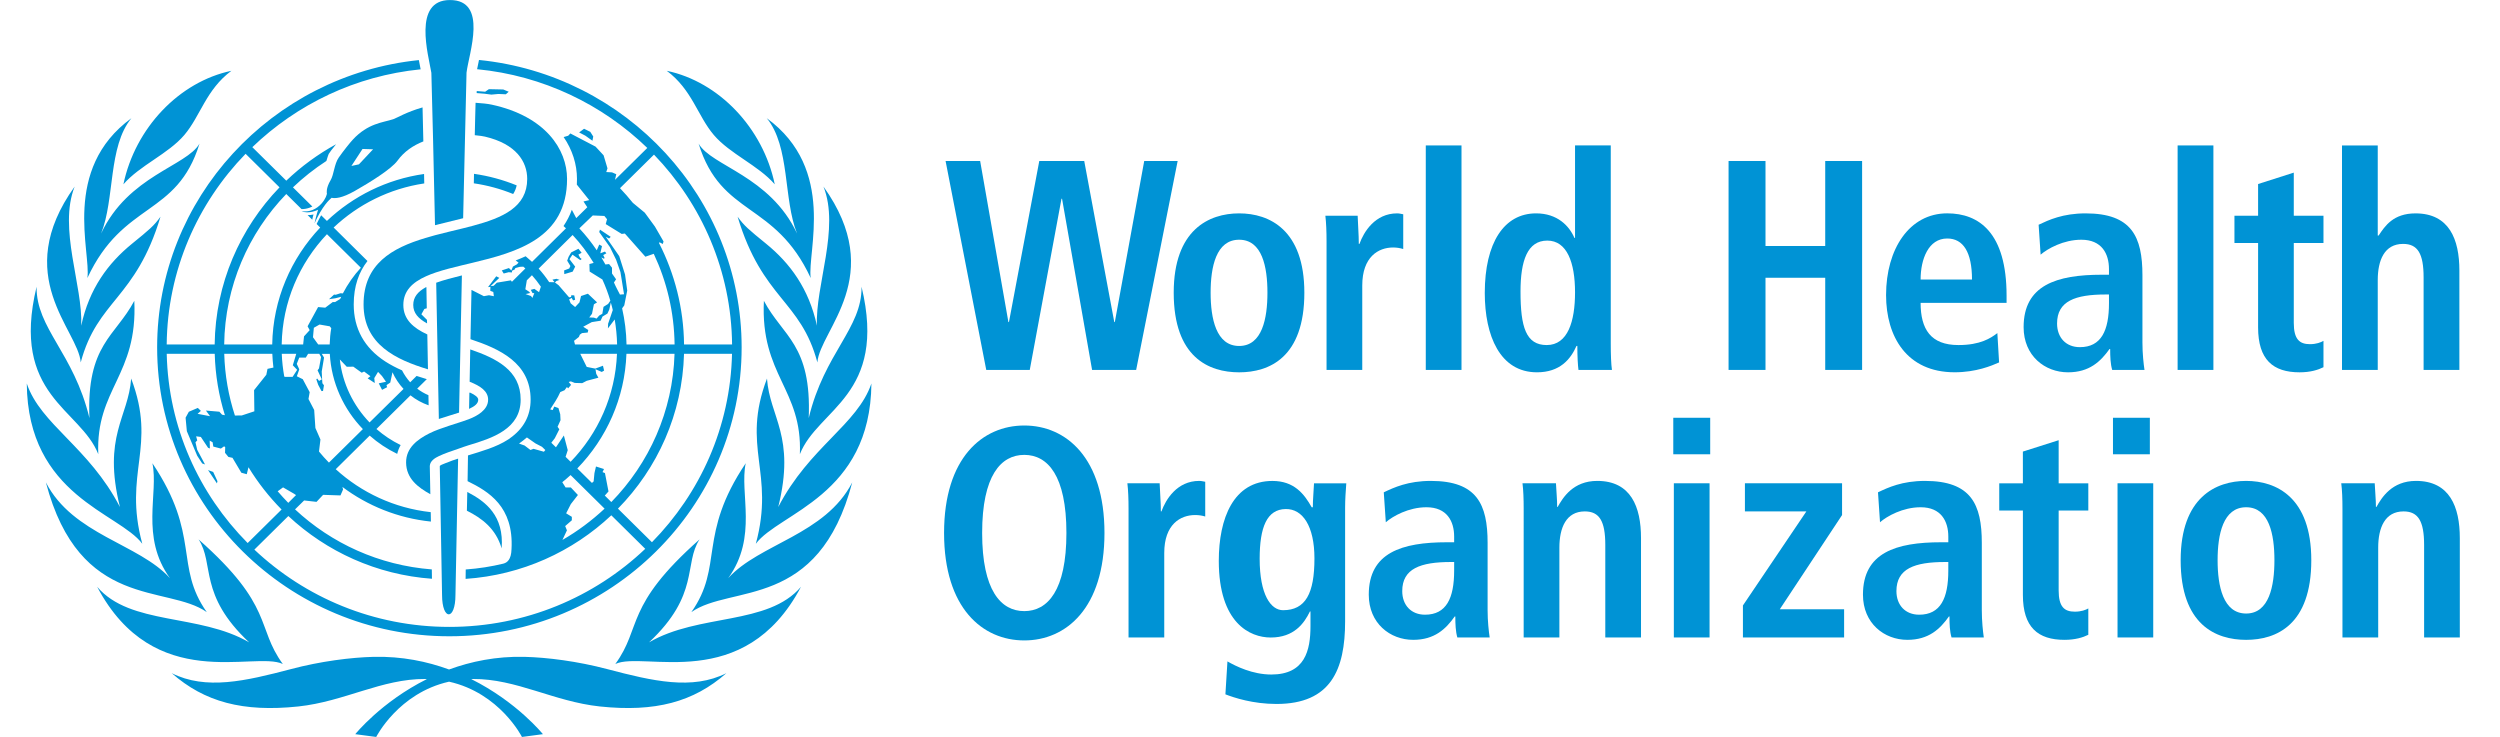
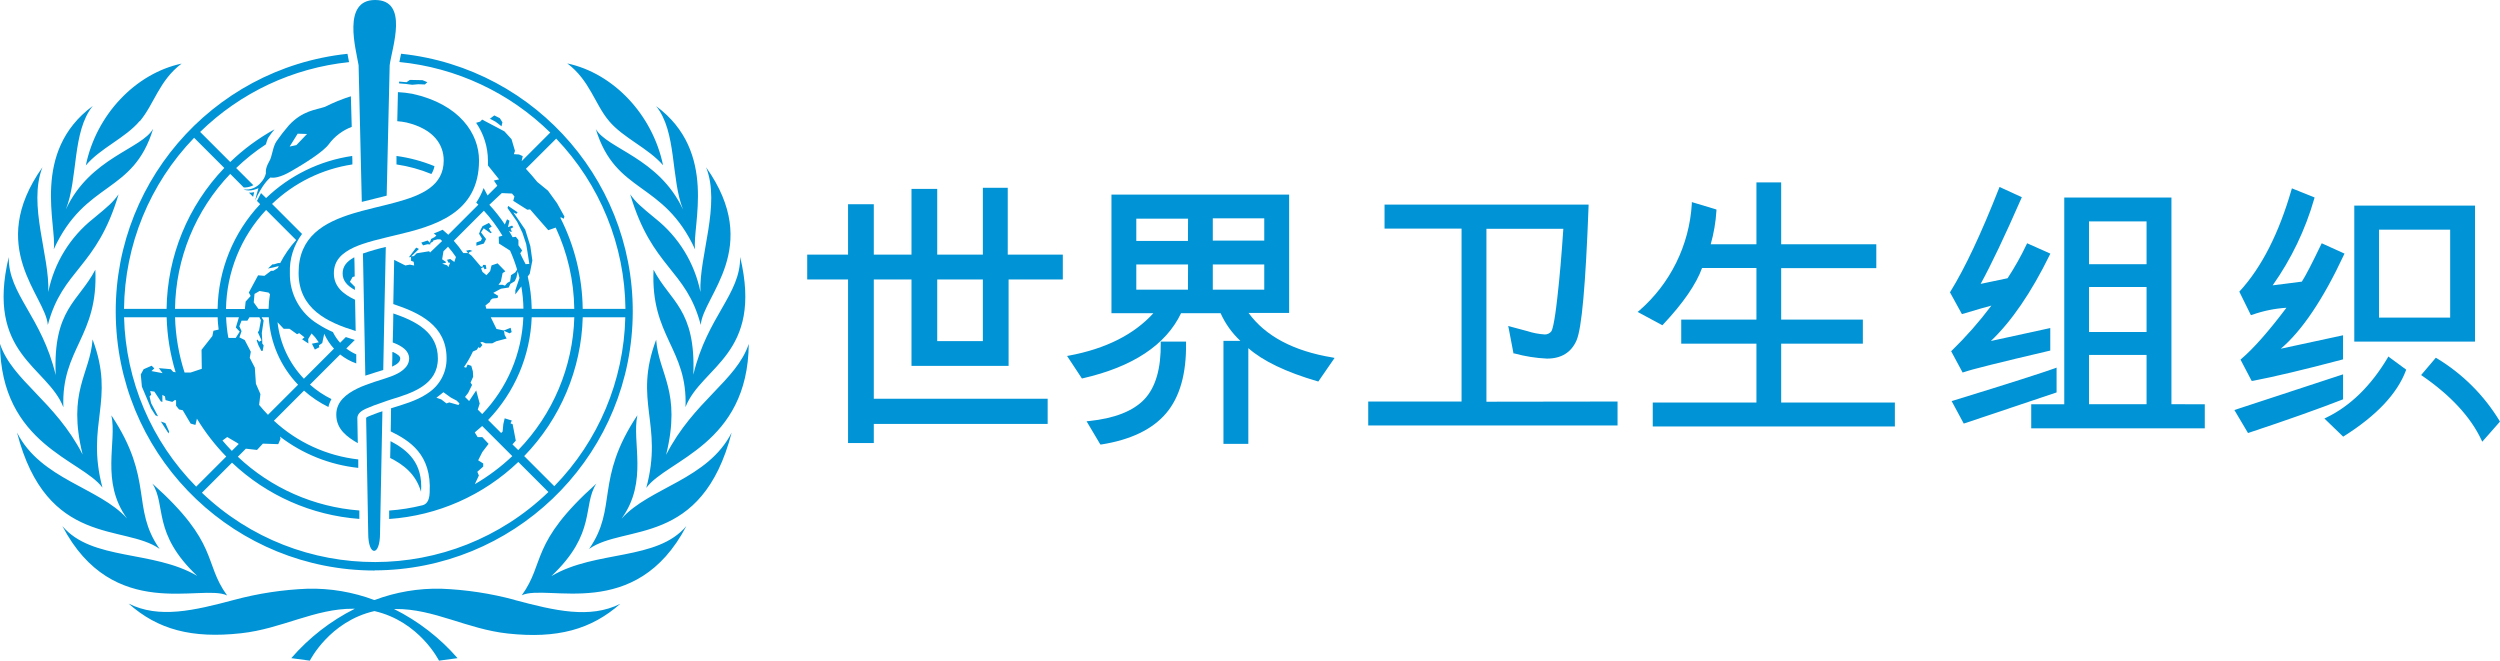
- <svg xmlns="http://www.w3.org/2000/svg" version="1.1" id="Camada_1" x="0px" y="0px" width="373.5px" height="110px" viewBox="0 0 373.5 110" enable-background="new 0 0 373.5 110" xml:space="preserve">
-   <g>
-     <g>
-       <line fill="#0093D5" x1="354.297" y1="64.794" x2="220.876" y2="64.794" />
-       <path fill="#0093D5" d="M106.644,20.165c2.422,2.843,6.628,4.519,9.105,7.372c-1.763-8.436-8.35-15.322-16.134-16.96    C103.403,13.402,104.218,17.313,106.644,20.165 M13.055,41.538c5.367-11.536,13.373-9.097,16.755-20.087    c-1.915,3.372-10.657,4.794-14.707,13.439c2.067-5.14,1.021-12.99,4.534-17.234C9.151,25.298,13.621,37.662,13.055,41.538     M22.768,69.206c0.962,4.502-1.854,10.979,2.624,17.175c-4.649-5.156-14.5-6.468-18.537-14.313    c5.04,19.168,18.118,15.219,24.038,19.385C26.026,84.553,30.004,79.969,22.768,69.206 M21.257,81.238    c-2.9-10.707,2.251-14.403-1.661-24.686c-0.41,5.789-4.309,8.615-1.676,19.198C13.275,66.781,6.076,63.443,4,57.292    C4.143,74.107,17.806,76.6,21.257,81.238 M42.253,99.201c-4.023-5.506-1.27-8.613-12.585-18.615    c2.398,3.648-0.069,8.239,7.554,15.383c-7.457-4.35-17.75-2.484-22.708-8.304C23.025,103.781,38.005,97.193,42.253,99.201     M96.963,95.969c7.628-7.144,5.161-11.732,7.55-15.383c-11.302,10.002-8.562,13.109-12.585,18.615    c4.249-2.008,19.223,4.58,27.743-11.536C114.718,93.482,104.416,91.619,96.963,95.969 M108.789,86.381    c4.483-6.195,1.661-12.673,2.624-17.175c-7.231,10.762-3.259,15.347-8.125,22.247c5.916-4.166,19.007-0.217,24.038-19.385    C123.294,79.913,113.443,81.225,108.789,86.381 M90.73,99.966c-4.424-1.171-8.972-1.75-12.369-1.833    c-4.217-0.102-7.996,0.689-11.274,1.889c-3.263-1.197-7.043-1.989-11.268-1.889c-3.393,0.083-7.945,0.662-12.36,1.833    c-6.795,1.784-12.687,3.175-17.806,0.604c4.912,4.314,10.644,5.849,18.925,4.975c6.891-0.738,12.451-4.145,18.947-4.104    c0.087,0,0.18,0.015,0.253,0.015c-6.835,3.416-10.702,8.229-10.702,8.229l3.13,0.416c0,0,3.3-6.556,10.882-8.259    c7.596,1.703,10.892,8.259,10.892,8.259l3.13-0.416c0,0-3.862-4.813-10.707-8.229c0.083,0,0.156-0.015,0.253-0.015    c6.495-0.041,12.056,3.365,18.952,4.104c8.276,0.874,14.013-0.658,18.915-4.975C103.403,103.141,97.524,101.75,90.73,99.966     M20.065,44.942c-2.808,5.317-7.167,6.537-6.703,17.52c-2.352-9.759-7.963-13.386-7.898-19.624    c-3.913,16.268,6.541,18.204,9.22,25.016C14.284,58.089,20.595,56.117,20.065,44.942 M23.979,32.375    c-0.971,1.358-1.662,1.931-4.268,4.049c-3.549,2.894-6.385,6.688-7.577,12.235c0.267-5.966-3.457-14.537-0.98-20.784    c-9.603,13.393,0.548,21.419,0.906,26.271C14.551,44.809,20.259,44.734,23.979,32.375 M122.051,48.659    c-1.206-5.547-4.032-9.342-7.582-12.235c-2.605-2.118-3.292-2.69-4.272-4.049c3.724,12.359,9.438,12.434,11.919,21.771    c0.367-4.852,10.504-12.878,0.911-26.271C125.508,34.122,121.779,42.693,122.051,48.659 M130.189,57.292    c-2.085,6.151-9.275,9.489-13.921,18.46c2.634-10.583-1.27-13.409-1.68-19.197c-3.912,10.28,1.233,13.977-1.667,24.686    C116.375,76.6,130.042,74.107,130.189,57.292 M114.125,44.942c-0.534,11.175,5.772,13.147,5.376,22.914    c2.684-6.813,13.119-8.748,9.216-25.017c0.073,6.237-5.547,9.865-7.895,19.624C121.277,51.479,116.933,50.259,114.125,44.942     M27.542,20.165c2.417-2.852,3.231-6.763,7.029-9.588c-7.789,1.638-14.367,8.524-16.135,16.96    C20.913,24.684,25.12,23.008,27.542,20.165 M104.37,21.451c3.388,10.99,11.393,8.551,16.751,20.087    c-0.557-3.876,3.899-16.24-6.568-23.882c3.503,4.244,2.458,12.095,4.529,17.234C115.021,26.246,106.285,24.823,104.37,21.451     M77.192,27.696c-2.016-0.824-4.152-1.408-6.375-1.727c-0.009,0.47-0.019,0.948-0.028,1.418c2.048,0.299,4.023,0.843,5.878,1.599    C76.916,28.601,77.091,28.172,77.192,27.696 M75.571,14.088L76,13.704l-0.815-0.336l-2.145-0.046l-0.557,0.382l-1.257-0.099    l-0.015,0.301c0.802,0.051,1.579,0.125,2.201,0.23l1.041-0.097L75.571,14.088z M71.447,59.712c0-0.362-0.483-0.716-1.196-1.048    l-0.125-0.004c-0.009,0.297-0.032,1.727-0.046,2.428C70.955,60.691,71.447,60.275,71.447,59.712 M46.649,32.822    c0.055-0.291,0.105-0.518,0.189-0.776c-0.272,0.064-0.58,0.094-0.879,0.087L46.649,32.822z M67.134,95.059    c24.075,0,43.667-19.361,43.667-43.161c0-22.319-17.239-40.741-39.243-42.939c-0.013,0.082-0.032,0.168-0.046,0.246    c-0.092,0.424-0.161,0.801-0.235,1.135c9.851,0.951,18.726,5.268,25.429,11.764l-4.825,4.762l0.189-0.838l-0.631-0.275    l-0.865-0.051l0.184-0.548l-0.58-1.95l-1.206-1.301l-3.761-1.965l-0.322,0.34l-0.681,0.198c1.293,1.887,1.993,4.058,1.993,6.255    c0,0.291-0.014,0.574-0.022,0.85l1.854,2.317L87.172,30.1l0.571,0.862l-1.652,1.626l-0.659-1.247    c-0.313,0.873-0.732,1.68-1.243,2.431c0.119,0.112,0.248,0.221,0.368,0.34l-5.069,5.009c-0.313-0.286-0.635-0.567-0.957-0.836    c-0.493,0.223-0.981,0.433-1.487,0.626c0.147,0.106,0.286,0.211,0.428,0.325l-0.257,0.265l-0.585,0.325L76.4,40.41l-0.364-0.364    L74.968,40.4l0.286,0.463l0.741-0.196l0.484,0.037l0.027-0.258l0.382-0.182l0.111-0.219l0.663-0.18l0.521-0.025    c0.105,0.087,0.207,0.177,0.304,0.27L76.48,42.1l-0.152-0.216l-2.099,0.348l-0.475,0.463l-0.46,0.053l1.307-1.234l-0.464-0.235    l-1.225,1.616l0.359-0.037l-0.022,0.592l0.451,0.17l0.082,0.635l-0.731-0.147l-0.764,0.141l-1.846-0.939    c0,0-0.097,4.9-0.152,7.365c4.359,1.445,8.986,3.538,8.986,9.037c0,2.407-1.059,4.356-3.14,5.795l0.014,0.007    c-0.028,0.021-0.06,0.047-0.087,0.065l-0.01-0.005c-0.05,0.029-0.097,0.06-0.143,0.094c-1.763,1.15-4.028,1.764-5.993,2.373    c-0.014,0.005-0.06,3.844-0.06,3.844c3.13,1.538,6.919,3.774,6.564,10.164c-0.042,1.564-0.659,2.008-1.188,2.146V84.2    c-1.827,0.446-3.719,0.739-5.653,0.879c-0.009,0.497-0.009,0.967-0.018,1.407c8.405-0.57,16.015-4.082,21.769-9.5l5.068,5.009    c-7.595,7.218-17.911,11.664-29.263,11.664c-11.283,0-21.544-4.392-29.134-11.546l5.078-5.018    c5.693,5.317,13.184,8.774,21.455,9.373c-0.009-0.434-0.013-0.902-0.022-1.398c-7.876-0.608-15.006-3.904-20.434-8.969    l1.358-1.334l1.851,0.211l0.985-1.049l2.596,0.088l0.386-0.89l-0.096-0.378c3.756,2.816,8.295,4.668,13.22,5.175    c-0.009-0.543-0.019-1.022-0.027-1.409c-5.45-0.599-10.367-2.928-14.192-6.416l5.073-5.019c1.229,1.089,2.615,2.01,4.11,2.728    c0.116-0.479,0.286-0.92,0.516-1.315c-1.321-0.642-2.532-1.452-3.619-2.399l5.087-5.029c0.797,0.638,1.722,1.144,2.711,1.492    c-0.009-0.498-0.019-1.017-0.028-1.514c-0.598-0.256-1.169-0.587-1.681-0.979l1.437-1.42c-0.511-0.149-1.008-0.31-1.524-0.479    l-0.957,0.948c-0.479-0.534-0.893-1.135-1.22-1.781c-0.875-0.385-1.717-0.822-2.509-1.331c-3.125-2.032-4.709-4.902-4.709-8.521    c0-2.764,0.787-4.859,2.053-6.485l-5.054-5.002c3.646-3.443,8.327-5.813,13.538-6.589c-0.014-0.488-0.023-0.96-0.027-1.411    c-5.584,0.792-10.616,3.321-14.515,7.013l-0.861-0.845c-0.184,0.333-0.418,0.764-0.677,1.303l0.535,0.532    c-4.35,4.589-7.057,10.719-7.168,17.465h-7.176c0.111-8.701,3.619-16.611,9.275-22.476l2.279,2.252c0.105,0,0.211,0,0.317-0.009    c0.406-0.033,0.861-0.155,1.299-0.373l-2.896-2.863c1.528-1.464,3.209-2.788,4.995-3.945c0.143-0.477,0.276-0.896,0.345-1.046    c0.092-0.177,0.543-0.771,1.101-1.452c-2.716,1.489-5.225,3.326-7.439,5.446l-5.073-5.009c6.652-6.401,15.412-10.659,25.148-11.63    c-0.032-0.172-0.06-0.305-0.06-0.305c-0.06-0.33-0.138-0.698-0.208-1.073c-21.944,2.258-39.1,20.646-39.1,42.921    C23.477,75.697,43.068,95.059,67.134,95.059 M76.561,65.242l-0.004-0.036l0.018,0.03C76.57,65.236,76.566,65.242,76.561,65.242     M97.705,23.099c7.134,7.398,11.554,17.377,11.668,28.361h-7.176c-0.06-5.439-1.408-10.576-3.737-15.143l0.069-0.126l0.492,0.26    l0.111-0.377l-1.285-2.222l-1.519-2.078l-1.781-1.471c-0.603-0.755-1.252-1.487-1.919-2.191L97.705,23.099z M88.562,32.188    l1.73,0.074l0.401,0.493l-0.198,0.722l2.389,1.473l0.47-0.06l3.065,3.462l1.252-0.433c1.943,4.127,3.053,8.714,3.112,13.541    h-7.181c-0.032-1.853-0.263-3.655-0.658-5.395l0.322-0.439l0.442-2.219l-0.327-2.394l-0.866-2.743l-2.007-2.894l0.488,0.255    l0.244-0.246l-1.603-1.075l-0.115,0.356l1.611,2.267l0.911,1.864l0.649,1.842l0.202,1.24l0.336,2.085l-0.607,0.045    c0,0-0.686-1.279-0.902-1.809l0.322-0.472l-0.612-0.867v-0.866l-0.437-0.545l-0.543,0.067c-0.198-0.354-0.396-0.711-0.613-1.062    l0.378,0.201l0.115-0.104l-0.211-0.444l0.469-0.265l-0.211-0.258l-0.696,0.258l0.254-1.077l-0.411-0.228l-0.368,0.856    c-0.778-1.158-1.652-2.258-2.605-3.278L88.562,32.188z M87.13,48.816l1.284-0.693l1.312-0.205l0.295-0.633l0.728-0.435l0.28-0.606    l0.226-1.045c0.106,0.366,0.212,0.746,0.295,1.122l-0.699,2.047l-0.028,0.695l1.013-1.337c0.203,1.218,0.332,2.465,0.359,3.733    h-6.292l-0.144-0.539l0.724-0.575l0.146-0.348l0.323-0.232l0.852-0.085l0.083-0.38L87.13,48.816z M78.518,43.936l0.635-0.145    l-0.023-0.154l-0.644-0.421l0.221-1.338l0.764-0.759c0.483,0.539,0.925,1.107,1.335,1.71l-0.271,0.822l-0.7-0.495l-0.539,0.145    l0.267,0.49h0.262l-0.286,0.72l-0.207-0.285L78.518,43.936z M81.261,67.491l-1.551-0.438l-0.46,0.174l-0.879-0.666l-0.824-0.293    c0.4-0.287,0.796-0.592,1.174-0.914L80,66.246l0.977,0.508l0.492,0.479L81.261,67.491z M80.475,40.129l5.072-5.02    c1.192,1.27,2.238,2.672,3.144,4.168l-0.635,0.172l0.037,1.122l1.901,1.183c0.47,1.024,0.866,2.083,1.192,3.177l-0.335,0.479    l-0.686,0.43l-0.176,1.042l-0.464,0.258l-0.396,0.458l-0.4-0.143l-0.695-0.03l0.41-0.546l0.285-1.413l0.475-0.291l-1.372-1.295    l-1.026,0.345l-0.231,0.95l-0.649,0.695l-0.667-0.552l-0.23-0.583l0.373-0.232l0.22,0.379l0.304-0.105l-0.133-0.647l-0.442-0.023    l-0.033,0.261l-0.29,0.06l-1.579-1.819l-0.539-0.407l0.212-0.216l0.474-0.168l-0.446-0.166c0,0-0.553,0.123-0.613,0.123    l0.318,0.391l-0.81-0.017C81.574,41.439,81.045,40.76,80.475,40.129 M83.057,66.828l-0.69-0.68l0.524-0.682l0.672-1.33    L83.3,63.764l0.442-0.986l-0.045-0.891l-0.267-0.925l-0.63-0.22l-0.226,0.525l-0.378-0.104c0.539-0.847,1.104-1.649,1.51-2.588    l0.64-0.275L84.7,57.82l0.18,0.201l0.437-0.522l-0.354-0.435l0.322-0.086l0.589,0.232l1.109,0.032l0.673-0.349l1.745-0.465    l-0.323-0.574l-0.115-0.695l0.939,0.41l0.351-0.202l-0.171-0.725l-1.155,0.428l-1.27-0.255l-0.967-1.954h5.487    c-0.248,6.246-2.826,11.902-6.928,16.132l-0.75-0.743l0.322-0.999l-0.58-2.189L83.057,66.828z M84.028,80.668l0.672-1.436    l-0.262-0.637l0.995-0.865v-0.516l-0.852-0.525l0.704-1.381l1.054-1.356l-1.054-1.124h-0.787l-0.493-0.786    c0.423-0.341,0.842-0.7,1.238-1.067l5.082,5.018C88.415,77.777,86.311,79.352,84.028,80.668 M90.357,74.039l0.552-0.616    L90.38,70.68l-0.364-0.148l0.221-0.459l-1.197-0.379l-0.229,0.986l-0.12,1.242l-0.253,0.229l-2.191-2.166    c4.354-4.483,7.107-10.494,7.342-17.123h7.186c-0.248,8.585-3.802,16.367-9.445,22.144L90.357,74.039z M92.323,75.991    c5.911-6.025,9.625-14.155,9.87-23.129h7.171C109.116,63.787,104.6,73.689,97.4,81.009L92.323,75.991z M49.144,69.113    c-0.52-0.527-1.017-1.082-1.487-1.656l0.217-1.793l-0.755-1.723l-0.18-2.69l-0.852-1.638l0.18-1.021l-1.031-1.938l-0.888-0.439    l0.364-1.033l-0.373-0.819l0.368-0.935h0.98l0.34-0.566h1.676l0.263,0.488l-0.309,1.685l-0.211,0.292l0.635,1.354l-0.415,0.228    L47.38,56.55l-0.119,0.132l0.275,0.807l0.498,0.941l0.226-0.023l0.138-0.846l-0.235-0.307l-0.037-0.572l-0.06-1.174l0.346-2.081    l-0.336-0.563h1.197c0.24,4.352,2.076,8.281,4.94,11.244L49.144,69.113z M44.398,55.253l-0.682,1.05h-1.165l-0.087-0.066    c-0.193-1.104-0.326-2.226-0.368-3.375h2.163l-0.515,1.709L44.398,55.253z M46.76,50.386l0.129-1.418l0.852-0.483l1.519,0.265    l0.23,0.274c-0.138,0.796-0.211,1.608-0.235,2.438h-1.717L46.76,50.386z M54.042,55.684l0.354-0.177l0.944,0.699l-0.41,0.323    l1.058,0.695l-0.068-0.74l0.561-0.926l0.589,0.621l0.599,0.854l-1.083,0.24l0.493,0.971l0.755-0.396l-0.092-0.311l0.562-0.378    l0.332-1.544c0.41,0.916,0.967,1.758,1.653,2.49l-5.078,5.008c-2.412-2.51-4.037-5.778-4.442-9.41l1.041,1.093l0.977-0.016    L54.042,55.684z M48.845,34.989l5.068,5.009c-1.058,1.151-1.96,2.438-2.688,3.835l-0.359-0.023l-0.709,0.228l-0.249-0.026    l-0.759,0.695l0.967-0.151l0.86-0.214c-0.06,0.108-0.11,0.214-0.156,0.324l-0.755,0.462h-0.354l-1.119,0.84l-1.068-0.092    l-1.57,2.873l0.313,0.575l-0.846,0.927l-0.129,1.209h-3.208C42.193,45.101,44.744,39.321,48.845,34.989 M42.29,72.814l1.611,0.935    l0.327,0.217l-1.16,1.16c-0.543-0.554-1.073-1.138-1.584-1.728L42.29,72.814z M40.684,52.862c0.027,0.69,0.083,1.372,0.166,2.05    l-0.884,0.195l-0.179,0.884l-1.828,2.295L38,61.449l-1.874,0.619l-1.03,0.012c-0.953-2.921-1.506-6.014-1.593-9.218H40.684z     M33.599,62.032l-0.423-0.078l-0.405-0.445l-2.007-0.172l0.621,0.843l-1.864-0.353l0.492-0.442l-0.46-0.443l-1.339,0.574    l-0.488,0.887l0.189,2.015l1.546,3.669l0.746,1.148l0.423,0.156l-1.169-2.195l-0.258-1.121l0.262-0.276l-0.161-0.614l0.704,0.094    l1.077,1.619l0.271,0.105l-0.028-1.177l0.437,0.249l0.102,0.642l1.132,0.3l0.479-0.336l0.166,0.11l-0.023,0.862l0.502,0.613    l0.612,0.133l1.321,2.226l0.811,0.222l0.257-1.041c1.4,2.289,3.062,4.41,4.944,6.316L37,81.129    C29.728,73.8,25.157,63.854,24.909,52.862h7.171C32.167,56.045,32.696,59.118,33.599,62.032 M36.693,22.978l5.068,5.013    c-5.906,6.125-9.575,14.383-9.69,23.47h-7.167C25.014,40.417,29.488,30.391,36.693,22.978 M88.631,20.393l-0.442-0.695    l-0.93-0.463l-0.737,0.552l0.939,0.49l1.05,0.751L88.631,20.393z M84.281,40.401l0.027,0.553l1.248-0.369l0.377-0.752    l-0.856-1.112l0.451-0.676l1.165,0.816l0.211-0.169l-0.23-0.167l-0.262-0.488l0.479-0.274l-0.47-0.6l-1.082,0.545l-0.386,0.649    l-0.216,0.591l0.482,0.792l-0.179,0.375L84.281,40.401z M32.407,72.217l0.083-0.322l-0.64-1.381l-0.769-0.285L32.407,72.217z     M61.739,45.559c0,1.2,0.736,2.03,2.067,2.758c0,0-0.005-0.202-0.019-0.532l-0.833-0.829l0.442-0.794l0.364-0.104    c-0.022-1.385-0.055-2.939-0.055-3.155L63.63,42.91C62.411,43.578,61.739,44.396,61.739,45.559" />
-       <path fill="#0093D5" d="M69.753,76.3c2.256,1.128,4.332,2.685,5.192,5.63c0.387-4.885-2.384-7.006-5.132-8.429    C69.822,73.505,69.749,76.3,69.753,76.3" />
-       <path fill="#0093D5" d="M84.719,26.731c0-4.435-3.254-9.358-11.242-11.093c-0.584-0.132-1.482-0.223-2.426-0.283    c-0.018,0.672-0.06,2.203-0.06,2.203c-0.014,0.481-0.046,2.258-0.06,2.64c0.741,0.063,1.284,0.157,1.533,0.216    c4.64,1.091,6.301,3.723,6.301,6.318c0,4.215-3.65,5.8-8.124,7.002c-0.489,0.133-0.981,0.255-1.488,0.382    c-1.353,0.335-2.757,0.656-4.134,1.021c-0.492,0.136-0.984,0.272-1.468,0.419c-4.967,1.496-9.234,3.857-9.234,9.924    c0,6.003,4.865,8.251,9.621,9.695c-0.037-1.726-0.065-3.466-0.097-5.207c-2.104-0.972-3.582-2.247-3.582-4.41    c0-2.101,1.35-3.371,3.407-4.292c0.456-0.203,0.943-0.394,1.463-0.567c1.188-0.398,2.514-0.734,3.913-1.069    c0.483-0.113,0.976-0.231,1.478-0.351C77.215,37.673,84.719,35.602,84.719,26.731" />
-       <path fill="#0093D5" d="M60.671,69.091c0.013,2.427,1.818,3.747,3.623,4.745c0-0.404-0.078-4.161-0.083-4.225    c0.045-0.752,0.778-1.197,1.372-1.475c0.866-0.406,1.754-0.703,2.877-1.086c0.529-0.185,0.995-0.363,1.506-0.516    c3.632-1.082,7.82-2.458,7.82-6.822c0-4.375-3.595-6.162-7.531-7.51c-0.032,1.395-0.073,3.423-0.092,4.829    c1.657,0.649,2.762,1.432,2.762,2.682c0,1.556-1.69,2.46-2.891,2.917c-0.498,0.188-1.252,0.439-1.468,0.503    c-0.962,0.3-2.003,0.644-2.974,0.995c-0.511,0.188-1.003,0.396-1.468,0.628C62.42,65.62,60.657,66.882,60.671,69.091" />
-       <path fill="#0093D5" d="M63.129,16.047c-2.412,0.684-3.835,1.582-4.374,1.761c-1.57,0.514-3.775,0.599-6.048,3.057    c-0.405,0.433-1.395,1.667-2.095,2.668c-0.686,0.978-0.717,2.555-1.224,3.399c-0.727,1.225-0.557,1.929-0.557,1.929l0.014,0.037    c-0.014,0.147-0.162,0.799-0.833,1.538c-0.76,0.832-1.768,1.296-2.955,1.107c1.035,0.509,2.467-0.207,2.467-0.207    s-0.262,0.778-0.539,2.042c1.165-2.605,2.232-3.561,2.559-3.828c0.511,0.12,1.542,0.072,3.458-1.02    c2.191-1.239,5.459-3.257,6.384-4.528c0.999-1.381,2.371-2.287,3.862-2.876C63.208,19.205,63.166,17.493,63.129,16.047     M53.624,24.554L52.5,24.793l1.662-2.538l1.574,0.05L53.624,24.554z" />
-       <path fill="#0093D5" d="M67.622,68.787c-0.202,0.068-0.76,0.309-1.091,0.419c-0.364,0.138-0.828,0.313-0.828,0.446    c0,0.037,0.34,18.813,0.34,19.224c0,3.866,2.003,3.89,2.003,0c0-0.271,0.395-20.356,0.395-20.356S67.967,68.667,67.622,68.787" />
-       <path fill="#0093D5" d="M65.564,62.593c0.622-0.211,1.233-0.397,1.818-0.575c0.429-0.131,0.833-0.254,1.202-0.375    c0.022-1.181,0.368-17.521,0.423-20.496c-1.482,0.361-2.775,0.71-3.839,1.093C65.215,44.472,65.528,60.811,65.564,62.593" />
-       <path fill="#0093D5" d="M67.222,0.005c-5.598,0-3.218,8.205-2.776,10.879c0.028,0.123,0.46,18.536,0.544,22.759    c0.846-0.223,1.698-0.426,2.509-0.622c0.593-0.147,1.155-0.285,1.694-0.418c0.083-4.07,0.492-21.642,0.506-21.749    C70.039,7.992,72.971,0.005,67.222,0.005" />
-       <polyline fill="#0093D5" points="158.67,29.689 158.587,29.689 153.846,55.267 147.346,55.267 141.27,24.052 146.435,24.052     150.655,48.114 150.739,48.114 155.269,24.052 161.984,24.052 166.473,48.114 166.556,48.114 170.946,24.052 175.942,24.052     169.741,55.267 163.158,55.267   " />
-       <path fill="#0093D5" d="M185.129,31.878c4.521,0,9.741,2.46,9.741,11.854c0,9.66-5.22,11.893-9.741,11.893    c-4.524,0-9.776-2.232-9.776-11.893C175.353,34.338,180.604,31.878,185.129,31.878 M185.129,51.688    c3.443,0,4.227-4.116,4.227-7.957c0-3.848-0.781-7.916-4.227-7.916c-3.447,0-4.262,4.067-4.262,7.916    C180.867,47.573,181.682,51.688,185.129,51.688" />
-       <path fill="#0093D5" d="M198.186,36.035c0-1.43-0.053-2.771-0.176-3.803h4.825c0.04,1.388,0.17,2.817,0.17,4.207h0.097    c0.645-1.788,2.318-4.562,5.639-4.562c0.342,0,0.6,0.09,0.902,0.136v5.188c-0.47-0.137-0.949-0.226-1.511-0.226    c-2.194,0-4.61,1.385-4.61,5.68V55.27h-5.336" />
-       <rect x="213.012" y="21.728" fill="#0093D5" width="5.336" height="33.54" />
-       <path fill="#0093D5" d="M240.648,21.723v29.605c0,1.658,0.053,3.087,0.176,3.938h-5c-0.092-0.672-0.17-2.014-0.17-3.579h-0.129    c-0.871,1.969-2.459,3.936-5.901,3.936c-5.524,0-7.798-5.457-7.798-11.851c0-7.512,2.887-11.895,7.665-11.895    c3.185,0,4.956,1.876,5.727,3.667h0.093V21.723 M231.083,51.552c3.146,0,4.228-3.535,4.228-7.869c0-4.473-1.211-7.738-4.146-7.738    c-2.965,0-4,2.997-4,7.605C227.163,48.868,227.98,51.552,231.083,51.552" />
-       <polyline fill="#0093D5" points="258.248,24.052 263.766,24.052 263.766,36.752 272.688,36.752 272.688,24.052 278.199,24.052     278.199,55.267 272.688,55.267 272.688,41.497 263.766,41.497 263.766,55.267 258.248,55.267   " />
-       <path fill="#0093D5" d="M298.664,54.146c-1.119,0.497-3.441,1.473-6.635,1.473c-7.156,0-10.25-5.321-10.25-11.533    c0-6.886,3.479-12.212,9.135-12.212c4.771,0,8.869,2.907,8.869,12.3v1.072h-12.844c0,3.938,1.51,6.305,5.653,6.305    c3.271,0,4.818-1.025,5.813-1.787 M294.617,41.761c0-4.071-1.301-6.129-3.703-6.129c-2.805,0-3.975,3.084-3.975,6.129H294.617z" />
-       <path fill="#0093D5" d="M304.57,33.577c1.514-0.716,3.621-1.699,7.02-1.699c6.891,0,8.49,3.487,8.49,9.257v10.061    c0,1.657,0.174,3.176,0.307,4.071h-4.824c-0.266-0.895-0.303-2.014-0.303-3.13h-0.094c-1.334,1.874-3.018,3.487-6.205,3.487    c-3.447,0-6.633-2.458-6.633-6.749c0-6.265,4.912-7.83,11.684-7.83h1.068v-0.849c0-2.283-1.068-4.38-4.129-4.38    c-2.68,0-5.051,1.339-6.082,2.232 M315.08,43.996h-0.48c-4.565,0-7.274,0.985-7.274,4.333c0,2.108,1.334,3.536,3.405,3.536    c3.189,0,4.351-2.459,4.351-6.572L315.08,43.996L315.08,43.996z" />
-       <rect x="325.336" y="21.728" fill="#0093D5" width="5.346" height="33.54" />
-       <path fill="#0093D5" d="M337.359,27.494l5.332-1.703v6.442h4.436v4.071h-4.436v11.938c0,2.463,0.869,3.177,2.42,3.177    c0.947,0,1.633-0.269,2.016-0.495v3.938c-0.814,0.405-1.969,0.762-3.566,0.762c-3.965,0-6.201-1.88-6.201-6.709V36.304h-3.534    v-4.071h3.534" />
-       <path fill="#0093D5" d="M349.895,21.728h5.34v13.458h0.134c0.948-1.429,2.194-3.307,5.51-3.307c5.041,0,6.552,3.89,6.552,8.539    v14.85h-5.345v-13.82c0-3.535-0.864-5.009-3.062-5.009c-2.805,0-3.789,2.458-3.789,5.412v13.416h-5.34" />
-       <path fill="#0093D5" d="M153.026,63.57c6.256,0,11.982,4.834,11.982,16.058s-5.727,16.052-11.982,16.052    c-6.246,0-11.982-4.828-11.982-16.052S146.78,63.57,153.026,63.57 M153.026,91.301c3.499,0,6.297-3.088,6.297-11.673    s-2.798-11.669-6.297-11.669c-3.489,0-6.293,3.084-6.293,11.669S149.537,91.301,153.026,91.301" />
-       <path fill="#0093D5" d="M168.604,76.005c0-1.433-0.047-2.771-0.175-3.803h4.823c0.046,1.391,0.18,2.817,0.18,4.202h0.088    c0.648-1.784,2.324-4.557,5.644-4.557c0.341,0,0.598,0.082,0.897,0.129v5.191c-0.465-0.139-0.944-0.221-1.505-0.221    c-2.196,0-4.617,1.382-4.617,5.672v12.617h-5.335" />
-       <path fill="#0093D5" d="M183.38,98.813c1.252,0.721,3.752,1.961,6.552,1.961c5.041,0,5.854-3.608,5.854-7.234v-2.191h-0.082    c-0.865,1.786-2.371,3.896-5.861,3.896c-3.097,0-7.756-2.149-7.756-11.453c0-6.353,2.195-11.94,8.015-11.94    c3.231,0,4.737,1.924,5.864,3.932h0.171c0-1.206,0.129-2.366,0.176-3.572h4.822c-0.087,1.206-0.175,2.413-0.175,3.618v17    c0,7.194-2.112,12.342-10.256,12.342c-3.526,0-6.329-0.938-7.628-1.438 M191.689,91.164c3.365,0,4.689-2.505,4.689-7.734    c0-4.828-1.758-7.425-4.299-7.379c-2.809,0.041-3.885,2.721-3.885,7.426C188.195,88.885,189.876,91.164,191.689,91.164" />
-       <path fill="#0093D5" d="M206.736,73.553c1.511-0.72,3.623-1.705,7.025-1.705c6.896,0,8.487,3.489,8.487,9.258v10.06    c0,1.655,0.175,3.176,0.31,4.073h-4.83c-0.261-0.897-0.303-2.012-0.303-3.135h-0.093c-1.331,1.877-3.017,3.488-6.2,3.488    c-3.447,0-6.638-2.458-6.638-6.749c0-6.265,4.916-7.829,11.683-7.829h1.073v-0.852c0-2.279-1.073-4.378-4.134-4.378    c-2.676,0-5.047,1.34-6.076,2.241 M217.252,83.964h-0.475c-4.566,0-7.282,0.985-7.282,4.347c0,2.1,1.334,3.525,3.401,3.525    c3.189,0,4.354-2.458,4.354-6.574L217.252,83.964L217.252,83.964z" />
-       <path fill="#0093D5" d="M227.637,76.005c0-1.433-0.046-2.771-0.176-3.803h4.999c0.052,1.165,0.181,2.37,0.181,3.53h0.119h-0.042    c0.777-1.381,2.293-3.885,5.91-3.885c5.033,0,6.539,3.885,6.539,8.539v14.85h-5.336V81.414c0-3.531-0.865-5.01-3.062-5.01    c-2.799,0-3.797,2.464-3.797,5.414v13.418h-5.336" />
-       <path fill="#0093D5" d="M249.988,62.414h5.516v5.455h-5.516 M250.072,72.202h5.336v23.034h-5.336V72.202z" />
-       <polyline fill="#0093D5" points="260.393,90.455 269.871,76.404 260.691,76.404 260.691,72.202 275.205,72.202 275.205,76.949     265.898,91.029 275.51,91.029 275.51,95.236 260.393,95.236   " />
-       <path fill="#0093D5" d="M280.572,73.553c1.502-0.72,3.615-1.705,7.016-1.705c6.891,0,8.494,3.489,8.494,9.258v10.06    c0,1.655,0.17,3.176,0.299,4.073h-4.82c-0.271-0.897-0.309-2.012-0.309-3.135h-0.086c-1.332,1.877-3.016,3.488-6.207,3.488    c-3.441,0-6.633-2.458-6.633-6.749c0-6.265,4.918-7.829,11.68-7.829h1.072v-0.852c0-2.279-1.072-4.378-4.129-4.378    c-2.676,0-5.047,1.34-6.076,2.241 M291.078,83.964h-0.475c-4.566,0-7.277,0.985-7.277,4.347c0,2.1,1.33,3.525,3.396,3.525    c3.194,0,4.354-2.458,4.354-6.574L291.078,83.964L291.078,83.964z" />
-       <path fill="#0093D5" d="M302.217,67.466l5.346-1.7v6.441h4.431v4.068h-4.431v11.94c0,2.458,0.865,3.168,2.416,3.168    c0.949,0,1.635-0.259,2.015-0.483v3.937c-0.808,0.405-1.974,0.755-3.563,0.755c-3.957,0-6.211-1.873-6.211-6.707V76.275h-3.533    v-4.068h3.533" />
-       <path fill="#0093D5" d="M315.678,62.414h5.51v5.455h-5.51 M316.359,72.202h5.334v23.034h-5.334V72.202z" />
-       <path fill="#0093D5" d="M335.574,71.848c4.52,0,9.734,2.459,9.734,11.85c0,9.658-5.215,11.896-9.734,11.896    c-4.525,0-9.783-2.238-9.783-11.896C325.791,74.307,331.049,71.848,335.574,71.848 M335.574,91.661    c3.441,0,4.225-4.116,4.225-7.964c0-3.85-0.783-7.913-4.225-7.913c-3.449,0-4.264,4.063-4.264,7.913    C331.311,87.545,332.125,91.661,335.574,91.661" />
-       <path fill="#0093D5" d="M349.963,76.005c0-1.433-0.045-2.771-0.18-3.803h5c0.045,1.165,0.18,2.37,0.18,3.53h0.125h-0.043    c0.777-1.381,2.287-3.885,5.906-3.885c5.035,0,6.545,3.885,6.545,8.539v14.85h-5.334V81.414c0-3.531-0.871-5.01-3.07-5.01    c-2.799,0-3.789,2.464-3.789,5.414v13.418h-5.34" />
+ <svg xmlns="http://www.w3.org/2000/svg" viewBox="0 0 673.24 177.96" class="logo svg replaced-svg">
+   <defs>
+     <style>.cls-1{fill:#0093d5;}</style>
+   </defs>
+   <g id="Layer_2" data-name="Layer 2">
+     <g id="CHINESE">
+       <path class="cls-1" d="M271.61,98.53V75.26h14.6V68.57H271.38v-18h-6.7v18H252.39V50.87h-6.93v17.7H235.31V55h-6.93V68.57h-11v6.69h11v44.05h6.93v-5.15h46.82v-6.78H235.31V75.26h10.15V98.53Zm-6.93-23.27v16.6H252.39V75.26Z" />
+       <path class="cls-1" d="M312.58,92v.38c.1,6.83-1.37,11.92-4.38,15.12s-8.07,5.19-15,5.89l-.59.06,3.71,6.25.25,0c7.91-1.25,13.79-4.08,17.47-8.42s5.48-10.68,5.35-18.87V92Zm46.27,4.27c-10.48-1.72-18.07-5.75-22.62-12h10.93V52.4H299.31V84.34H310.6c-5.15,5.7-12.76,9.56-22.69,11.42l-.55.1,4,6.07.25-.06c13.49-3.09,22.37-9,26.45-17.53h10.64a23.12,23.12,0,0,0,5.32,7.45h-4.55v27.75h6.7V93.75c3.9,3.45,10.13,6.45,18.59,8.92l.26.07,4.38-6.35ZM326.6,58.79h13.86v6H326.6ZM319.91,78H306V71.22h13.94Zm0-13.12H306v-6h13.94ZM326.6,78V71.22h13.86V78Z" />
+       <path class="cls-1" d="M400.29,108.18V61.61H421c-.47,7-1,13.27-1.63,18.69-.8,7.13-1.38,8.7-1.66,9a2.19,2.19,0,0,1-1.69.77,18.89,18.89,0,0,1-4.72-.9l-5.15-1.38.13.59,1.3,6.8.23,0a40.38,40.38,0,0,0,8.79,1.39c3.85,0,6.53-1.65,7.95-4.9s2.45-15,3.25-36.19l0-.39H372.85v6.47h20.74v46.57H368.46v6.44H435.6v-6.44Z" />
+       <path class="cls-1" d="M479.66,108.41V92.54h22V86.07h-22V72.21h25.62V65.78H479.66V49.12H473V65.78H460.69a42.63,42.63,0,0,0,1.54-9.08v-.28l-6.63-2,0,.47A41.34,41.34,0,0,1,441.4,83.69L441,84l6.67,3.59.2-.21c5.4-5.74,8.91-10.85,10.49-15.21H473V86.07H452.75v6.47H473v15.87H445.08v6.44h65.2v-6.44Z" />
+       <path class="cls-1" d="M525.43,94.57l3.1,5.76.31-.11c1.86-.68,9.59-2.61,23-5.75l.29-.06V88.34l-16,3.49c5.53-5.25,10.86-13,15.85-23.18l.17-.35-6.25-2.79-.16.33a75.07,75.07,0,0,1-5.11,9.09l-7.25,1.52c2.81-5.11,6.49-12.83,10.94-23l.15-.34-6-2.76-.15.37c-4.75,12.11-9.15,21.46-13.09,27.82l-.11.18,3.22,5.87L533.71,83l2.56-.7a103.51,103.51,0,0,1-10.65,12.11ZM553.83,99l-.5.19c-2.78,1-12,4-27.32,8.69l-.44.13,3.26,6.06,25-8.39Zm30.93,9.85V53.2H555.9v55.67H547v6.47h46.74v-6.47Zm-6.7,0h-15.5V95.59h15.5Zm0-19.45h-15.5V77.28h15.5Zm0-18.26h-15.5V59.63h15.5Z" />
+       <path class="cls-1" d="M606.51,84.77a33.79,33.79,0,0,1,9.22-1.89c-4.71,6.25-8.8,10.91-12.14,13.76l-.23.2,3,5.73.28,0c5.69-1.09,13.78-3,24.05-5.72l.28-.08V90.29L614.2,93.91c5.65-4.77,11.38-13.23,17-25.27l.17-.34-6.14-2.79-.16.33c-2.46,5.13-4.2,8.48-5.19,10l-7.86,1a77.24,77.24,0,0,0,11.2-23.34l.09-.32-6.11-2.46-.12.4c-3.37,11.66-8,20.82-13.87,27.23l-.17.19,3.12,6.33Zm60-29.4H634V92h32.51Zm-6.69,30.16H640.66V61.84h19.16Zm-28.84,22v-6.72l-.5.16-28.77,9.45,3.67,6.19.28-.09c10.08-3.34,18.51-6.34,25.08-8.89Zm12-11.16c-4.52,7.57-10.08,13-16.54,16.1l-.49.23,5.06,4.89.25-.16c8.7-5.48,14.29-11.41,16.62-17.61l.1-.27L643.15,96Zm30.16,17a49.83,49.83,0,0,0-16.9-16.87l-.28-.17-.21.25L652,101l.33.23c7.66,5.28,13,11.07,15.89,17.2l.24.52,4.76-5.4Z" />
+       <path class="cls-1" d="M164,32.58c3.86,4.6,10.61,7.31,14.56,11.92-2.83-13.63-13.35-24.76-25.79-27.42C158.84,21.65,160.15,28,164,32.58ZM14.48,67.13c8.57-18.65,21.36-14.7,26.77-32.47-3,5.45-17,7.75-23.51,21.72,3.31-8.3,1.65-21,7.25-27.85C8.25,40.88,15.38,60.86,14.48,67.13ZM30,111.86c1.54,7.26-3,17.74,4.2,27.76C26.76,131.28,11,129.16,4.58,116.48c8,31,29,24.6,38.39,31.33C35.21,136.66,41.56,129.25,30,111.86Zm-2.41,19.45C23,114,31.18,108,24.93,91.4c-.65,9.36-6.89,13.92-2.68,31C14.82,107.94,3.33,102.54,0,92.6.23,119.78,22.07,123.81,27.59,131.31Zm33.54,29c-6.43-8.9-2-13.93-20.1-30.09,3.82,5.9-.12,13.32,12.06,24.86-11.92-7-28.36-4-36.29-13.41C30.42,167.74,54.35,157.1,61.13,160.34Zm87.42-5.23c12.18-11.54,8.24-19,12.06-24.86-18.06,16.16-13.67,21.19-20.1,30.09,6.78-3.24,30.71,7.4,44.32-18.64C176.91,151.09,160.47,148.08,148.55,155.11Zm18.89-15.49c7.17-10,2.66-20.5,4.2-27.76-11.56,17.39-5.21,24.8-13,36,9.44-6.73,30.36-.35,38.39-31.33C190.62,129.16,174.88,131.28,167.44,139.62Zm-28.86,21.95a89.2,89.2,0,0,0-19.75-3,47.75,47.75,0,0,0-18,3.06,47.78,47.78,0,0,0-18-3.06,89.2,89.2,0,0,0-19.75,3c-10.87,2.89-20.26,5.13-28.45,1,7.85,7,17,9.45,30.23,8,11-1.18,19.91-6.69,30.29-6.61h.41a55.47,55.47,0,0,0-17.12,13.31l5,.67s5.27-10.59,17.39-13.35c12.12,2.76,17.39,13.35,17.39,13.35l5-.67A55.63,55.63,0,0,0,106.1,164h.41c10.38-.08,19.27,5.43,30.28,6.61,13.23,1.43,22.39-1.06,30.24-8C158.84,166.7,149.45,164.46,138.58,161.57ZM25.67,72.63C21.19,81.23,14.23,83.2,15,101,11.22,85.18,2.24,79.32,2.35,69.23c-6.24,26.3,10.44,29.42,14.72,40.44C16.44,93.88,26.52,90.69,25.67,72.63Zm6.26-20.3c-1.56,2.18-2.65,3.11-6.81,6.54A33.77,33.77,0,0,0,13,78.64c.43-9.64-5.53-23.49-1.57-33.59-15.33,21.65.88,34.62,1.45,42.46C16.86,72.42,26,72.3,31.93,52.33Zm156.7,26.31a33.82,33.82,0,0,0-12.11-19.77c-4.16-3.43-5.25-4.36-6.81-6.54,5.93,20,15.07,20.09,19,35.18.57-7.84,16.78-20.81,1.44-42.46C194.15,55.15,188.2,69,188.63,78.64Zm13,14c-3.33,9.94-14.82,15.34-22.25,29.84,4.21-17.12-2-21.68-2.68-31-6.25,16.62,2,22.59-2.66,39.91C179.57,123.81,201.41,119.78,201.64,92.6ZM176,72.63c-.85,18.06,9.24,21.25,8.6,37,4.29-11,21-14.14,14.72-40.44.12,10.09-8.86,16-12.61,31.72C187.41,83.2,180.45,81.23,176,72.63Zm-138.34-40c3.87-4.6,5.18-10.93,11.24-15.5-12.44,2.66-23,13.79-25.79,27.42C27,39.89,33.76,37.18,37.62,32.58Zm122.77,2.08c5.41,17.77,18.2,13.82,26.76,32.47-.89-6.27,6.24-26.25-10.5-38.6,5.6,6.86,3.94,19.55,7.25,27.85C177.41,42.41,163.44,40.11,160.39,34.66ZM117,44.75A41.92,41.92,0,0,0,106.77,42c0,.75,0,1.52,0,2.28a40,40,0,0,1,9.4,2.58A6,6,0,0,0,117,44.75Zm-2.59-22,.68-.61-1.3-.55-3.42-.07-.89.62-2-.17,0,.49a34.75,34.75,0,0,1,3.52.37l1.67-.15ZM107.78,96.5c0-.58-.77-1.15-1.91-1.69h-.21c0,.47,0,2.79-.07,3.92C107,98.1,107.78,97.42,107.78,96.5ZM68.16,53a10.92,10.92,0,0,1,.29-1.25,5.79,5.79,0,0,1-1.4.14Zm32.73,100.6A69.76,69.76,0,0,0,108,14.47c0,.13,0,.27-.08.4-.14.68-.27,1.29-.37,1.83a67.35,67.35,0,0,1,40.63,19l-7.7,7.7.29-1.36-1-.44-1.38-.08.29-.89-.93-3.15-1.92-2.11-6-3.17-.52.55-1.09.32a18,18,0,0,1,3.18,10.11c0,.47,0,.92,0,1.37l3,3.75-1.4.32.93,1.4-2.63,2.62-1.06-2a17.92,17.92,0,0,1-2,3.93l.59.54-8.11,8.11c-.49-.47-1-.92-1.52-1.35-.78.36-1.57.69-2.38,1l.69.54-.41.41-1,.53-.35,1-.59-.59-1.71.57.47.75,1.18-.31.77.06.06-.42.59-.3.18-.35,1.06-.3.83,0c.16.14.33.29.48.44L115.81,68l-.24-.34-3.36.55-.75.75-.73.09,2.08-2-.74-.37-1.95,2.6.57-.06,0,1,.71.28.14,1-1.17-.23-1.22.22-3-1.51s-.16,7.92-.24,11.9c7,2.34,14.35,5.72,14.35,14.6a11,11,0,0,1-5,9.38h0l-.15.1h0l-.22.15c-2.82,1.86-6.44,2.86-9.58,3.84,0,0-.09,6.22-.09,6.22,5,2.48,11.05,6.09,10.49,16.42-.07,2.54-1.06,3.24-1.91,3.47h0a52.52,52.52,0,0,1-9,1.43c0,.8,0,1.56,0,2.27a55.87,55.87,0,0,0,34.78-15.36l8.1,8.1a67.37,67.37,0,0,1-93.3.19l8.1-8.1a55.83,55.83,0,0,0,34.29,15.15c0-.7,0-1.46,0-2.27A53.59,53.59,0,0,1,64.05,123l2.16-2.17,3,.34,1.58-1.7,4.14.14.61-1.43-.15-.61A42,42,0,0,0,96.48,126c0-.88,0-1.65,0-2.28A39.93,39.93,0,0,1,73.76,113.3l8.11-8.11a28.85,28.85,0,0,0,6.57,4.41,7.67,7.67,0,0,1,.82-2.13,26.22,26.22,0,0,1-5.79-3.89l8.13-8.12a14.86,14.86,0,0,0,4.34,2.41c0-.8,0-1.65,0-2.44a12.47,12.47,0,0,1-2.68-1.59l2.29-2.29c-.8-.24-1.62-.5-2.42-.78l-1.54,1.54a12.4,12.4,0,0,1-1.94-2.89,27.57,27.57,0,0,1-4-2.14A15.69,15.69,0,0,1,78.06,73.5,16.54,16.54,0,0,1,81.34,63l-8.08-8.08A39.91,39.91,0,0,1,94.9,44.28c0-.78,0-1.55-.05-2.28A42.18,42.18,0,0,0,71.66,53.34L70.29,52c-.31.55-.67,1.24-1.09,2.11l.86.87A42.13,42.13,0,0,0,58.6,83.17H47.13A53.62,53.62,0,0,1,62,46.83l3.64,3.65a4.61,4.61,0,0,0,.52,0,5.5,5.5,0,0,0,2.07-.6l-4.63-4.63a54.51,54.51,0,0,1,8-6.38,15.06,15.06,0,0,1,.57-1.68,26.93,26.93,0,0,1,1.75-2.35A56,56,0,0,0,62,43.63l-8.1-8.1A67.2,67.2,0,0,1,94,16.73c-.06-.28-.1-.5-.1-.5-.1-.53-.22-1.12-.33-1.74a69.77,69.77,0,0,0,7.28,139.15ZM116,105.45v-.06l0,0Zm33.78-68.12a67.26,67.26,0,0,1,18.65,45.84H156.92a55.67,55.67,0,0,0-6-24.48l.1-.2.79.42.19-.61L150,54.71l-2.43-3.36L144.69,49c-1-1.22-2-2.4-3.07-3.54ZM135.13,52l2.75.12.66.79-.33,1.17L142,56.48l.75-.09,4.9,5.6,2-.7a53.4,53.4,0,0,1,5,21.88H143.19a41.78,41.78,0,0,0-1.07-8.72l.53-.71.71-3.59-.54-3.86-1.38-4.44-3.2-4.68.78.41.39-.39-2.57-1.74-.17.57,2.57,3.67,1.45,3,1,3,.33,2,.53,3.38-1,.07s-1.11-2.07-1.45-2.92l.51-.77-1-1.4v-1.4l-.7-.88-.87.11c-.31-.58-.64-1.15-1-1.71l.62.31.16-.16-.33-.72.75-.42-.34-.42-1.11.42.41-1.74-.66-.38-.59,1.39a42.64,42.64,0,0,0-4.17-5.3Zm-2.3,26.87,2.06-1.12,2.1-.32.46-1,1.17-.7.45-1,.36-1.69c.17.59.32,1.2.46,1.81l-1.11,3.31,0,1.12,1.61-2.15a38.74,38.74,0,0,1,.57,6h-10l-.23-.87,1.17-.93.23-.56.51-.38,1.36-.14.14-.6ZM119.07,71l1-.24,0-.24-1-.69.35-2.16,1.23-1.23a27.16,27.16,0,0,1,2.13,2.77l-.43,1.33-1.12-.8-.85.23.42.79h.42l-.47,1.17-.32-.47Zm4.39,38.07-2.48-.7-.74.27-1.4-1.07-1.32-.47c.65-.47,1.28-1,1.89-1.48l2,1.44,1.56.82.77.77ZM122.2,64.85l8.11-8.11a40.43,40.43,0,0,1,5,6.74l-1,.28.05,1.81,3,1.92a39.2,39.2,0,0,1,1.9,5.12l-.53.78-1.1.7-.27,1.68-.75.42-.63.74-.63-.23-1.12,0,.65-.88.47-2.29.74-.46L134,70.92l-1.63.55L132,73l-1,1.11-1.07-.88-.38-.94.61-.38.34.62.5-.19-.22-1-.71,0-.05.42-.47.09L127,68.86l-.86-.65.33-.36.76-.26-.7-.28s-.89.2-1,.2l.51.64-1.28,0A27.71,27.71,0,0,0,122.2,64.85ZM126.33,108l-1.1-1.1.84-1.09,1.06-2.16-.41-.6.7-1.6-.08-1.44-.42-1.49-1-.35-.37.84-.6-.16a27.18,27.18,0,0,0,2.4-4.19l1-.44.58-.78.28.32.7-.84-.56-.7.51-.14.94.38,1.77,0,1.07-.56,2.8-.74-.53-.93-.18-1.13,1.5.66.56-.33-.28-1.16L135.7,89l-2-.42-1.54-3.15h8.77a39.92,39.92,0,0,1-11.07,26.08l-1.2-1.21.52-1.61-.94-3.55Zm1.55,22.37,1.08-2.32-.42-1,1.59-1.4v-.84l-1.36-.85,1.12-2.23,1.68-2.2-1.68-1.81h-1.26l-.78-1.27c.67-.56,1.34-1.13,2-1.73l8.11,8.11A54.38,54.38,0,0,1,127.88,130.38ZM138,119.67l.9-1-.85-4.44-.58-.23.36-.75-1.92-.6-.37,1.58-.19,2-.4.37-3.5-3.5a42.17,42.17,0,0,0,11.74-27.67h11.47a53.55,53.55,0,0,1-15.1,35.78Zm3.16,3.15a55.84,55.84,0,0,0,15.77-37.38h11.46a67.28,67.28,0,0,1-19.12,45.49Zm-69-11.11c-.83-.86-1.62-1.75-2.38-2.68l.35-2.9-1.21-2.78L68.62,99l-1.36-2.64.28-1.64L65.9,91.57l-1.43-.72.58-1.67-.59-1.32.59-1.51h1.57l.55-.91h2.68l.41.79L69.76,89l-.32.47,1,2.19-.66.36-.46-.58-.2.22.46,1.3.79,1.52.37,0L71,93l-.38-.5,0-.92-.12-1.9L71,86.34l-.54-.9h1.92a28.48,28.48,0,0,0,7.89,18.17ZM64.56,89.3,63.48,91H61.62l-.15-.11a40.74,40.74,0,0,1-.58-5.45h3.45l-.83,2.76Zm3.77-7.87.21-2.28,1.36-.79,2.43.43.37.44a27,27,0,0,0-.37,3.94H69.58ZM80,90l.57-.29L82,90.84l-.65.53,1.69,1.12L83,91.29l.9-1.49.94,1,1,1.38L84,92.56l.79,1.58L86,93.5,85.88,93l.9-.61.53-2.5a14.91,14.91,0,0,0,2.63,4l-8.1,8.1a26.21,26.21,0,0,1-7.1-15.22l1.66,1.77,1.56,0ZM71.66,56.54l8.1,8.11a28.91,28.91,0,0,0-4.3,6.19l-.56,0-1.14.35-.4,0-1.21,1.13L73.68,72l1.38-.35-.24.53-1.21.74H73l-1.78,1.36-1.72-.14-2.49,4.64.49.93-1.35,1.5-.21,2H60.86A39.92,39.92,0,0,1,71.66,56.54ZM61.19,117.69l2.57,1.51.53.36-1.86,1.86q-1.3-1.35-2.52-2.79ZM58.62,85.44c0,1.11.14,2.22.26,3.31l-1.4.32-.29,1.42-2.92,3.72.07,5.11-3,1H49.7a53.48,53.48,0,0,1-2.56-14.89ZM47.3,100.26l-.67-.13L46,99.42l-3.22-.28,1,1.35-3-.56.78-.72-.73-.72-2.15.94-.77,1.42.3,3.27L40.69,110l1.19,1.86.68.25-1.87-3.55-.41-1.81.42-.44-.26-1,1.13.15,1.73,2.62.43.17,0-1.91.7.41.15,1,1.82.48.76-.54.26.18,0,1.39.8,1,1,.22,2.12,3.59,1.29.36.4-1.68a56.32,56.32,0,0,0,7.9,10.2l-8.1,8.1A67.32,67.32,0,0,1,33.41,85.44H44.88A55.83,55.83,0,0,0,47.3,100.26Zm5-63.13,8.1,8.1A55.91,55.91,0,0,0,44.86,83.17H33.4A67.28,67.28,0,0,1,52.25,37.13Zm83-4.18-.69-1.12-1.5-.75-1.17.89,1.5.8L135.05,34ZM128.29,65.3l0,.88,2-.59.61-1.21-1.37-1.8.73-1.1,1.85,1.32.34-.27-.37-.26-.42-.8.76-.44-.74-1-1.74.88L129.36,62l-.35.95.77,1.29-.28.6Zm-82.9,51.42.15-.52-1-2.24-1.22-.45ZM92.27,73.64c0,1.92,1.17,3.28,3.3,4.45,0,0,0-.33,0-.86l-1.34-1.34.71-1.29.58-.16c0-2.24-.09-4.75-.1-5.11l-.1,0C93.34,70.43,92.27,71.75,92.27,73.64Z" />
+       <path class="cls-1" d="M105.07,123.32c3.6,1.82,6.92,4.34,8.31,9.11.61-7.9-3.82-11.32-8.21-13.63C105.17,118.81,105.07,123.33,105.07,123.32Z" />
+       <path class="cls-1" d="M129,43.2c0-7.17-5.2-15.13-17.95-17.94a30.69,30.69,0,0,0-3.89-.45c0,1.08-.08,3.56-.08,3.56,0,.78-.08,3.65-.1,4.27a18,18,0,0,1,2.45.34c7.41,1.77,10.06,6,10.06,10.22,0,6.81-5.82,9.38-13,11.32l-2.37.62c-2.17.54-4.4,1.06-6.61,1.65-.79.21-1.57.44-2.35.67h0c-7.93,2.42-14.75,6.24-14.75,16s7.78,13.34,15.37,15.68q-.07-4.19-.16-8.42c-3.35-1.57-5.71-3.64-5.71-7.12s2.15-5.46,5.44-7c.73-.33,1.51-.63,2.34-.91,1.89-.64,4-1.19,6.25-1.73l2.37-.57h0C117,60.89,129,57.54,129,43.2Z" />
+       <path class="cls-1" d="M90.56,111.67c0,3.92,2.9,6,5.79,7.67,0-.66-.12-6.73-.12-6.83.06-1.21,1.23-1.94,2.18-2.39a47.05,47.05,0,0,1,4.59-1.75c.86-.3,1.59-.59,2.41-.83h0c5.8-1.75,12.51-4,12.51-11s-5.75-10-12-12.13c0,2.25-.11,5.54-.16,7.81,2.66,1,4.42,2.31,4.42,4.32,0,2.53-2.7,4-4.61,4.72-.8.31-2,.71-2.35.82-1.54.48-3.2,1-4.75,1.6a22.79,22.79,0,0,0-2.35,1C93.36,106.06,90.55,108.09,90.56,111.67Z" />
+       <path class="cls-1" d="M94.49,25.93a46.17,46.17,0,0,0-7,2.85c-2.5.83-6,1-9.67,4.94A49.49,49.49,0,0,0,74.49,38c-1.1,1.58-1.15,4.12-2,5.49-1.16,2-.88,3.11-.88,3.11l0,.06a5.31,5.31,0,0,1-1.34,2.48A5.08,5.08,0,0,1,65.61,51c1.66.83,4-.33,4-.33a30.61,30.61,0,0,0-.88,3.3c1.86-4.21,3.57-5.75,4.1-6.18.8.18,2.46.11,5.54-1.66,3.48-2,8.71-5.25,10.19-7.31a13.59,13.59,0,0,1,6.16-4.65C94.61,31,94.55,28.26,94.49,25.93ZM79.81,39.08,78,39.47,80.16,36l2.52.08Z" />
+       <path class="cls-1" d="M101.68,111.18c-.34.12-1.21.49-1.76.68s-1.32.51-1.32.71.56,30.41.56,31.08c0,6.25,3.18,6.29,3.18,0,0-.45.64-32.9.64-32.9S102.22,111,101.68,111.18Z" />
+       <path class="cls-1" d="M98.38,101.16c1-.34,2-.64,2.9-.93l1.93-.6c0-1.91.58-28.33.68-33.13a60.72,60.72,0,0,0-6.15,1.77C97.81,71.87,98.33,98.28,98.38,101.16Z" />
+       <path class="cls-1" d="M101,0c-8.94,0-5.14,13.26-4.43,17.58,0,.21.72,30,.86,36.79,1.36-.36,2.71-.69,4-1l2.7-.68c.13-6.57.79-35,.81-35.15C105.53,12.91,110.21,0,101,0Z" />
    </g>
  </g>
</svg>
